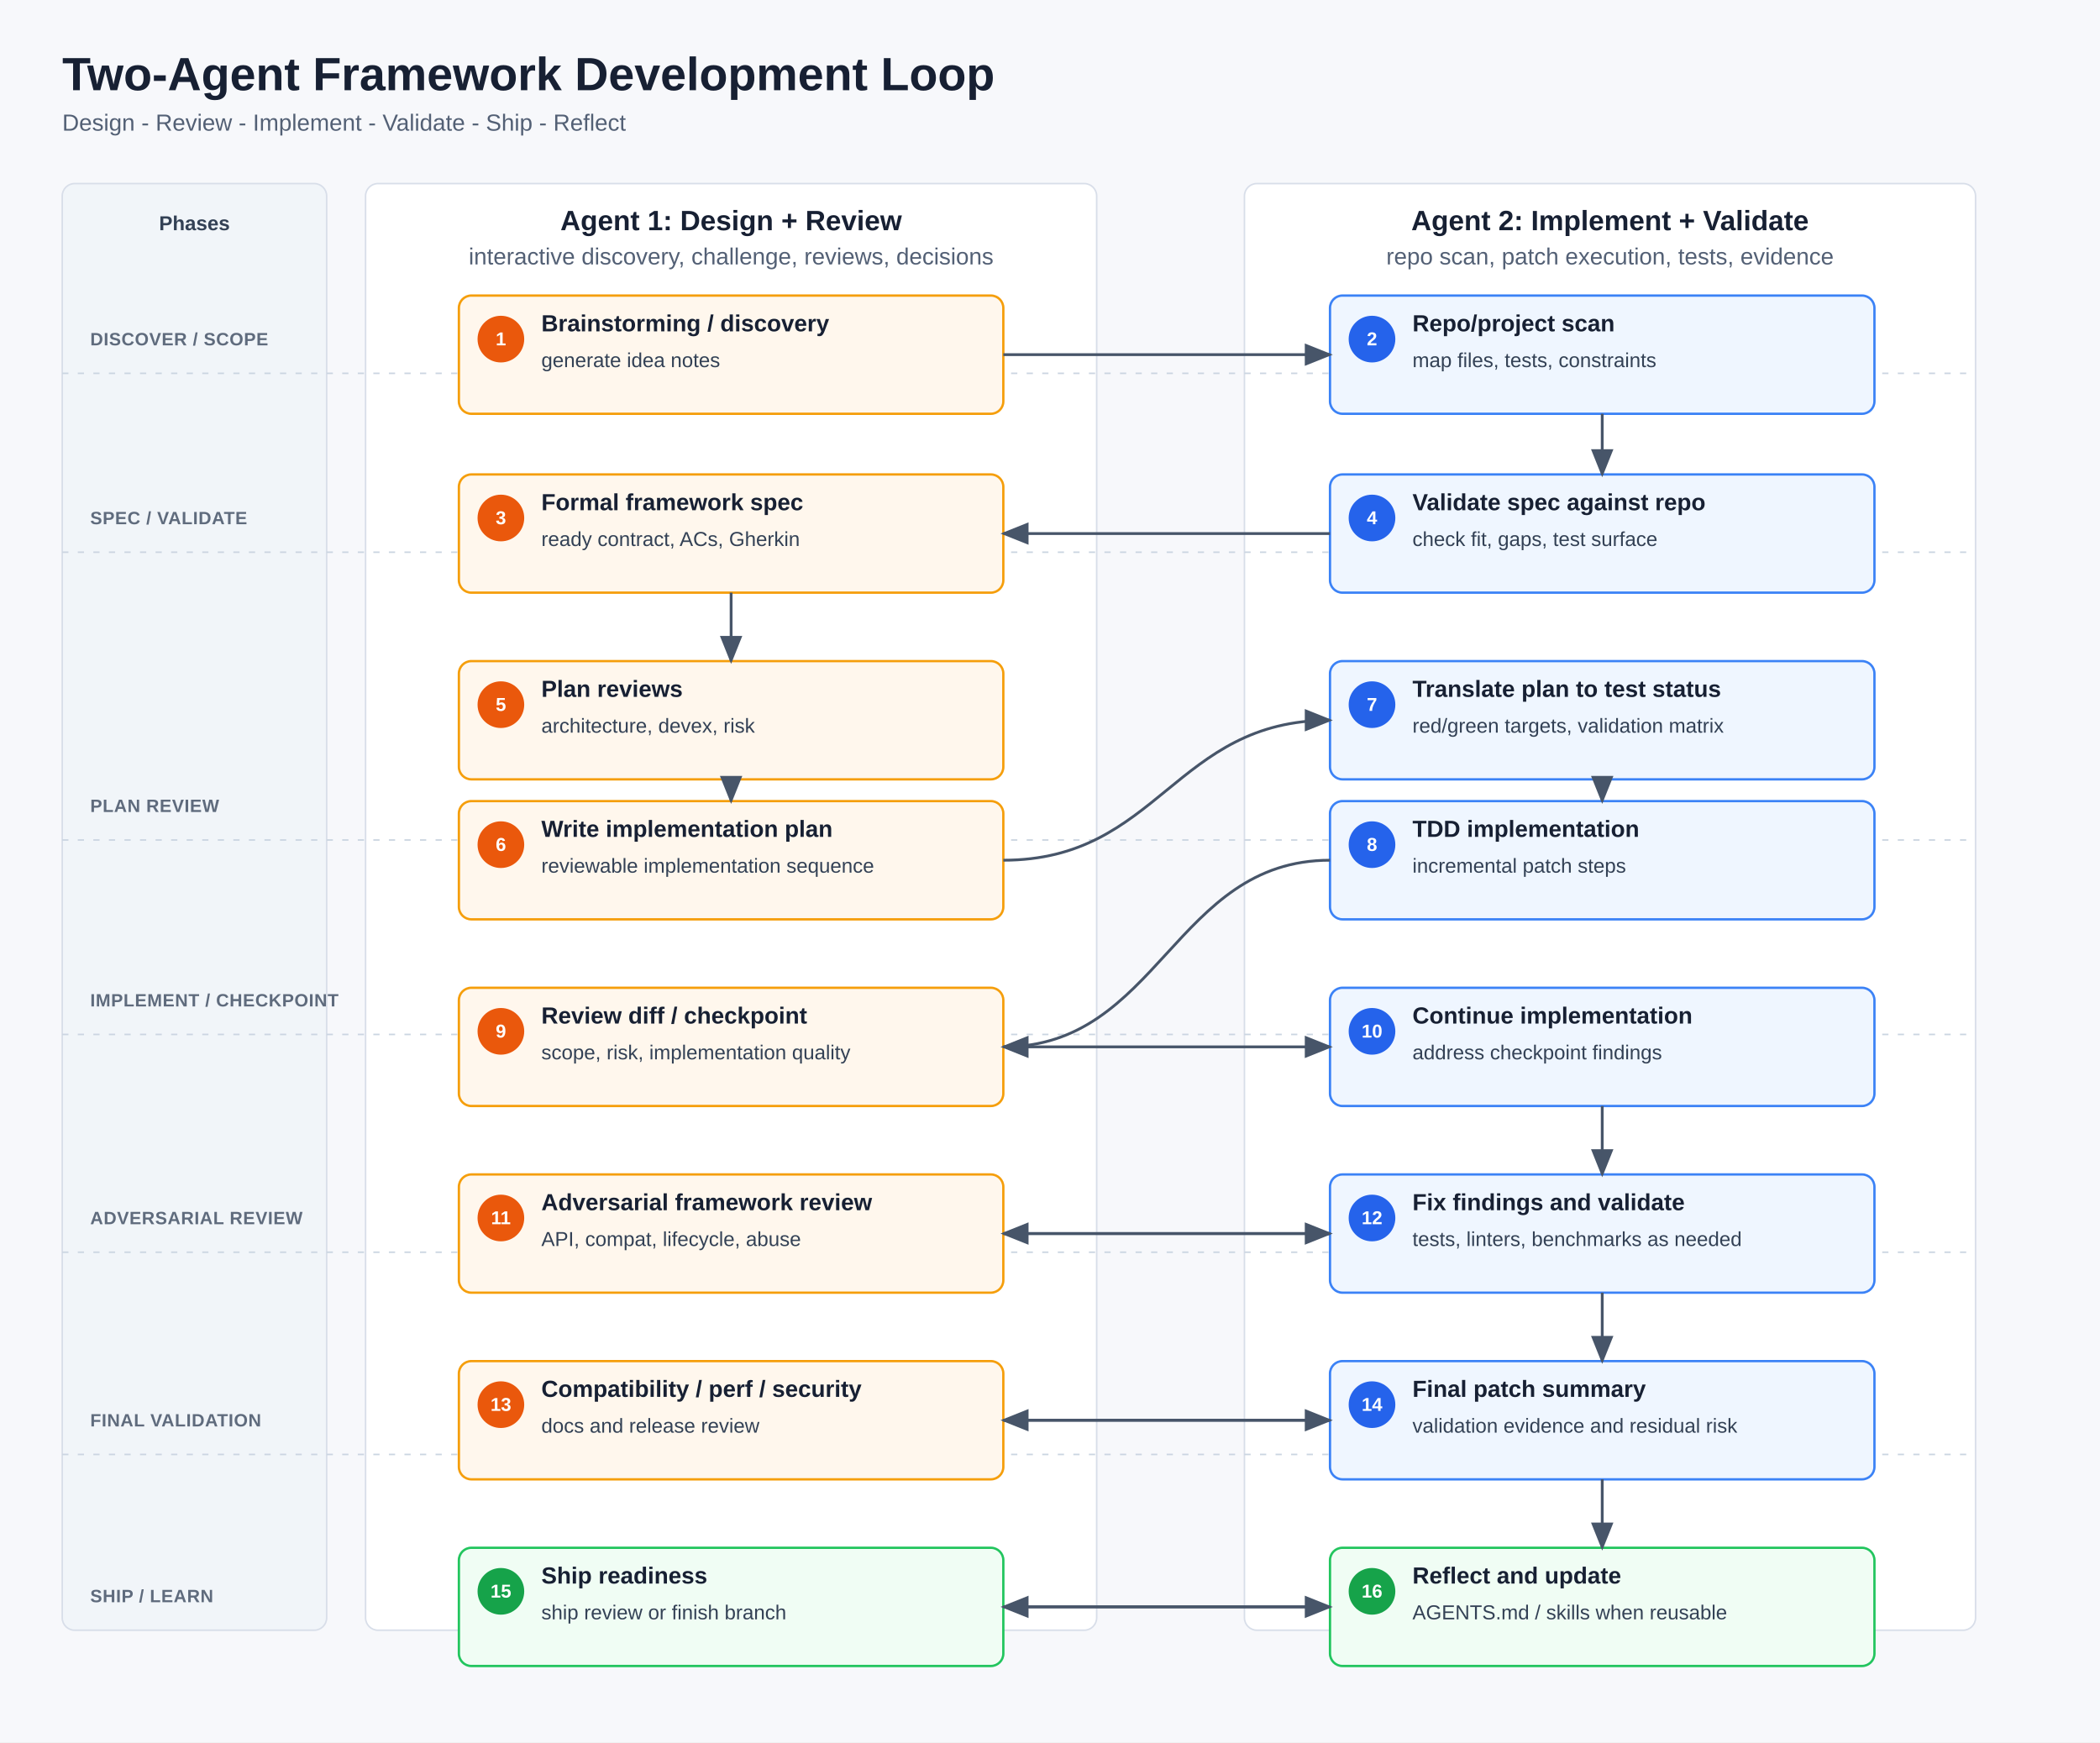
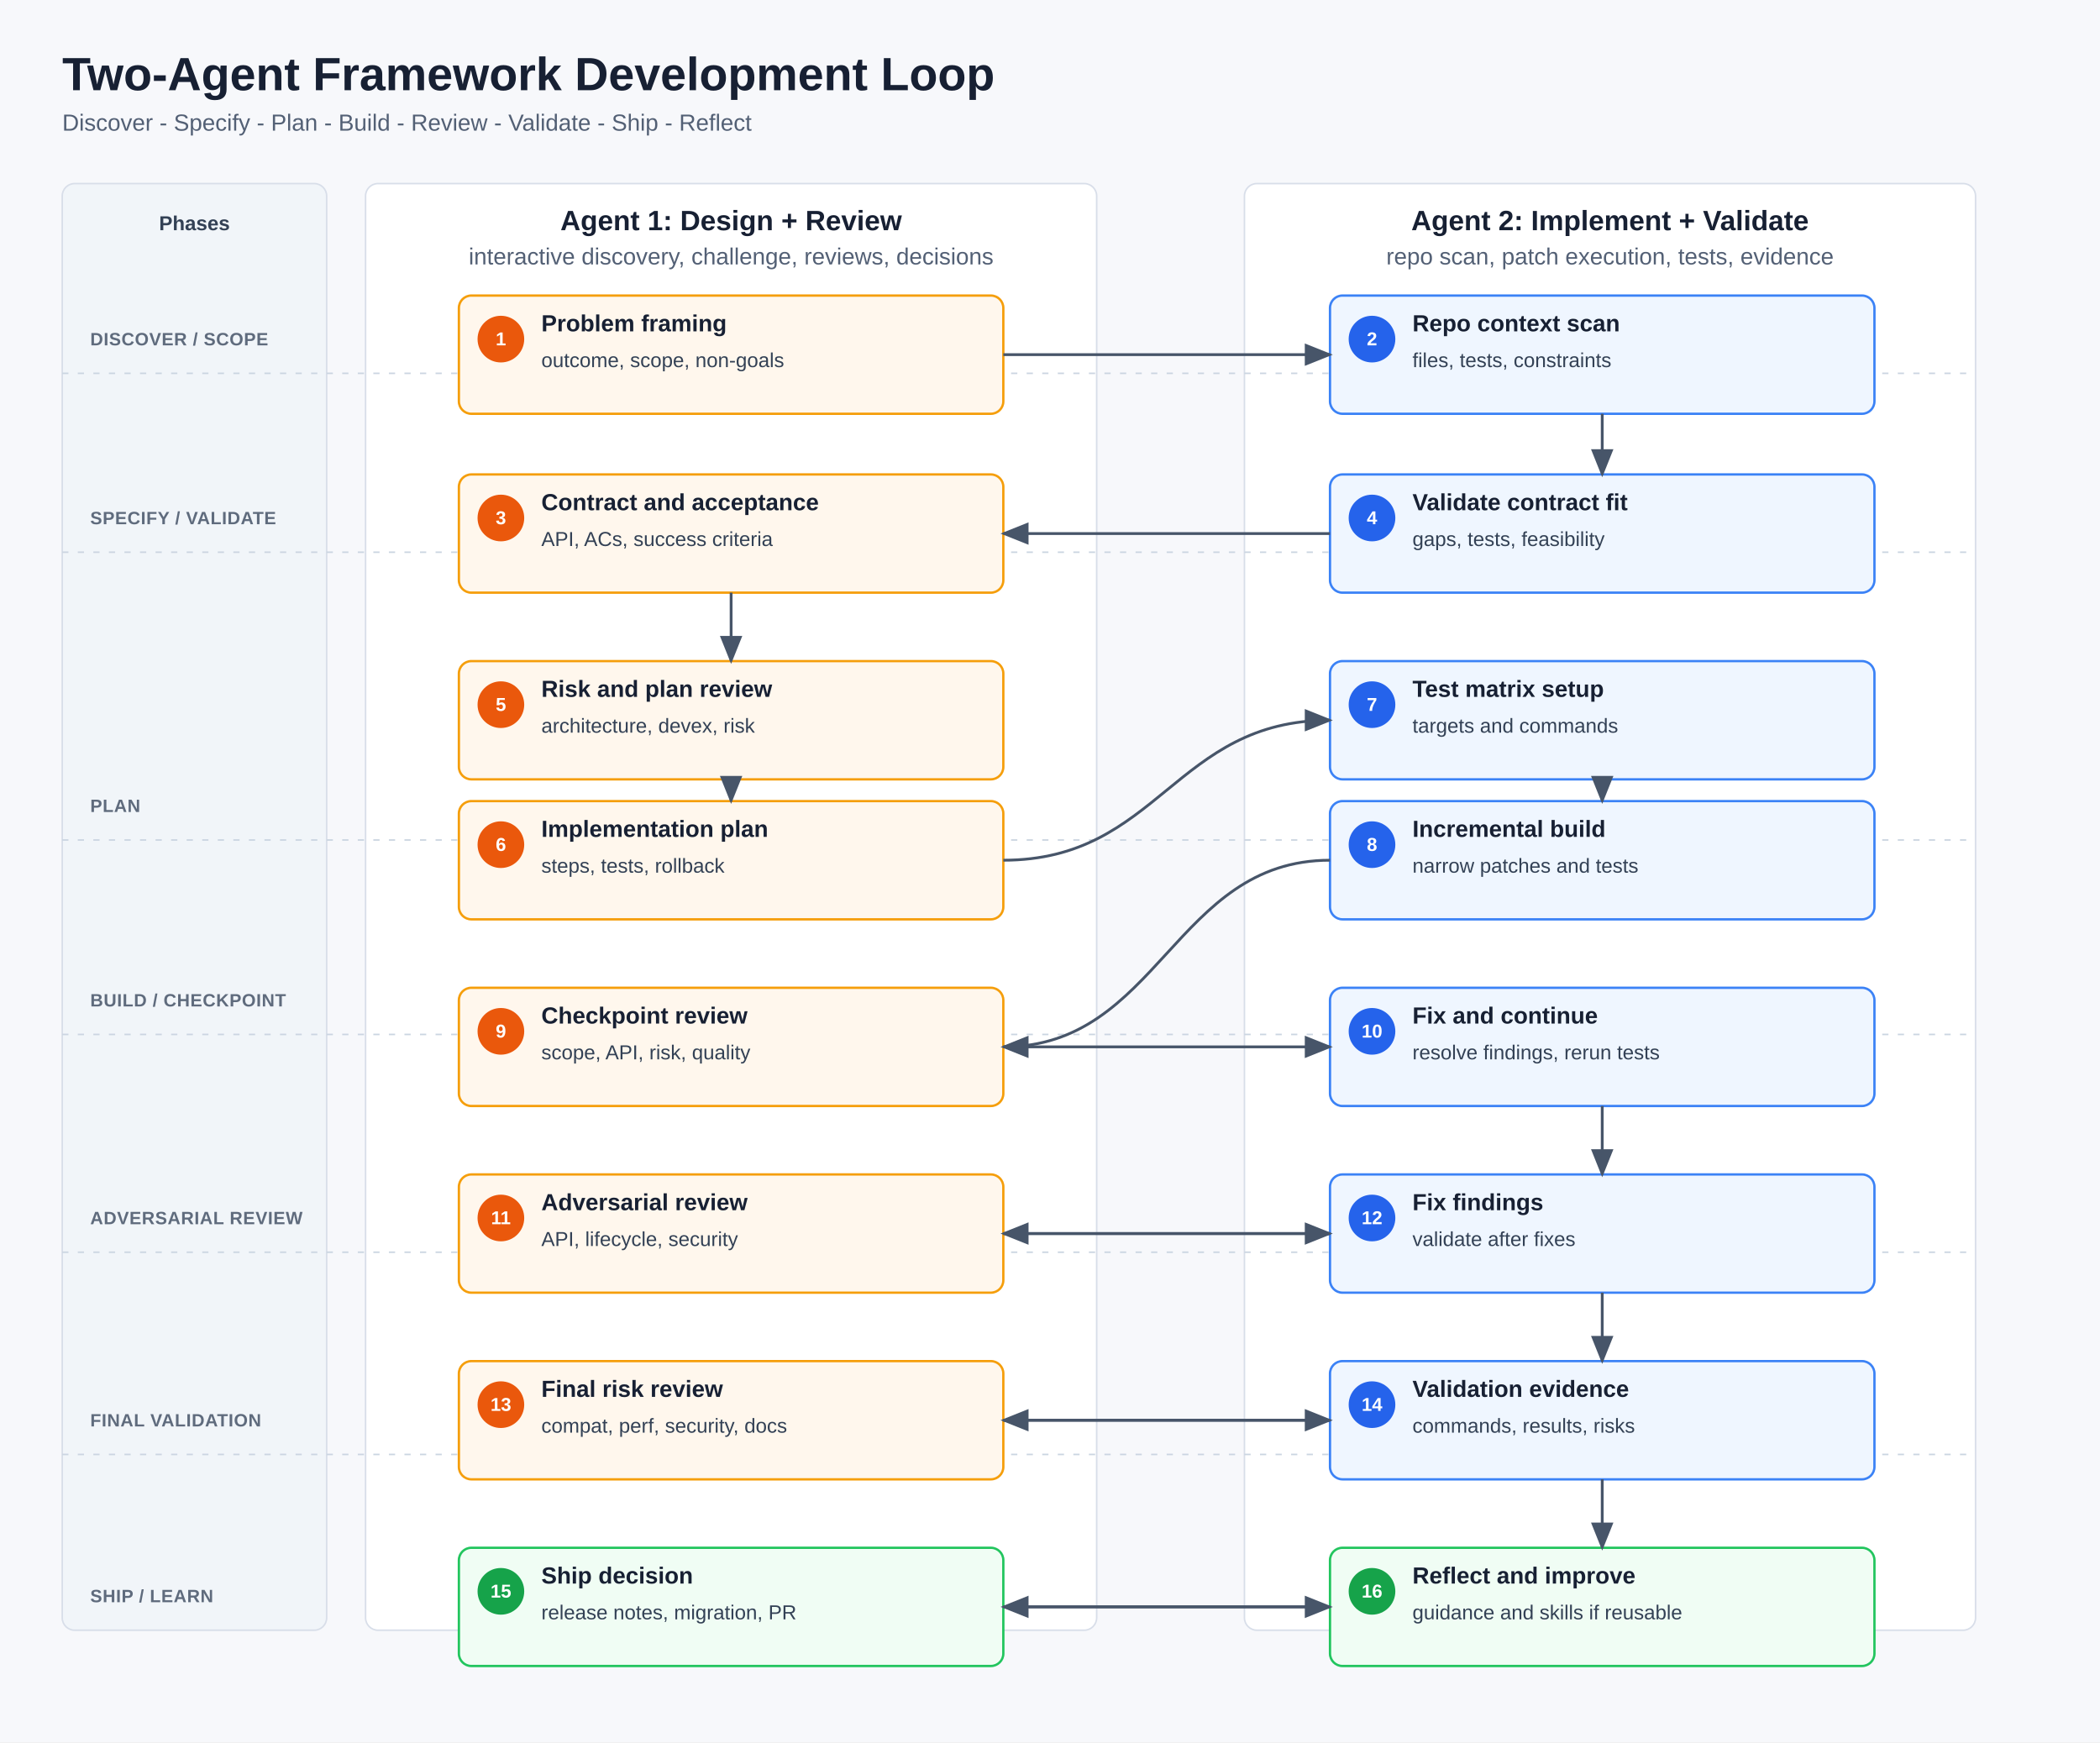
<svg xmlns="http://www.w3.org/2000/svg" width="1350" height="1120" viewBox="0 0 1350 1120" role="img" aria-labelledby="title desc">
  <defs>
    <style>
      .bg { fill: #f7f8fb; }
      .title { font: 700 30px Arial, sans-serif; fill: #172033; }
      .subtitle { font: 400 15px Arial, sans-serif; fill: #536075; }
      .lane-title { font: 700 18px Arial, sans-serif; fill: #172033; }
      .phase { font: 700 11.5px Arial, sans-serif; fill: #5f6b7d; letter-spacing: 0.3px; }
      .phase-heading { font: 700 13px Arial, sans-serif; fill: #334155; }
      .card-title { font: 700 15px Arial, sans-serif; fill: #172033; }
      .card-body { font: 400 13px Arial, sans-serif; fill: #334155; }
      .step { font: 700 12px Arial, sans-serif; fill: #ffffff; }
      .agent1-card { fill: #fff7ed; stroke: #f59e0b; stroke-width: 1.5; }
      .agent2-card { fill: #eff6ff; stroke: #3b82f6; stroke-width: 1.5; }
      .ship-card { fill: #f0fdf4; stroke: #22c55e; stroke-width: 1.5; }
      .lane { fill: #ffffff; stroke: #d8dee9; stroke-width: 1; }
      .phase-gutter { fill: #f1f5f9; stroke: #d8dee9; stroke-width: 1; }
      .phase-line { stroke: #cbd5e1; stroke-width: 1; stroke-dasharray: 4 6; }
      .arrow { stroke: #475569; stroke-width: 1.8; fill: none; marker-end: url(#arrowhead); }
      .badge-agent1 { fill: #ea580c; }
      .badge-agent2 { fill: #2563eb; }
      .badge-ship { fill: #16a34a; }
    </style>
    <marker id="arrowhead" markerWidth="10" markerHeight="8" refX="9" refY="4" orient="auto">
      <path d="M0,0 L10,4 L0,8 Z" fill="#475569" />
    </marker>
  </defs>
  <rect class="bg" x="0" y="0" width="1350" height="1120" rx="0" />
  <text class="title" x="40" y="58">Two-Agent Framework Development Loop</text>
-   <text class="subtitle" x="40" y="84">Design - Review - Implement - Validate - Ship - Reflect</text>
+   <text class="subtitle" x="40" y="84">Discover - Specify - Plan - Build - Review - Validate - Ship - Reflect</text>
  <rect class="phase-gutter" x="40" y="118" width="170" height="930" rx="8" />
  <rect class="lane" x="235" y="118" width="470" height="930" rx="8" />
  <rect class="lane" x="800" y="118" width="470" height="930" rx="8" />
  <text class="phase-heading" x="125" y="148" text-anchor="middle">Phases</text>
  <text class="lane-title" x="470" y="148" text-anchor="middle">Agent 1: Design + Review</text>
  <text class="subtitle" x="470" y="170" text-anchor="middle">interactive discovery, challenge, reviews, decisions</text>
  <text class="lane-title" x="1035" y="148" text-anchor="middle">Agent 2: Implement + Validate</text>
  <text class="subtitle" x="1035" y="170" text-anchor="middle">repo scan, patch execution, tests, evidence</text>
  <line class="phase-line" x1="40" y1="240" x2="1270" y2="240" />
  <line class="phase-line" x1="40" y1="355" x2="1270" y2="355" />
  <line class="phase-line" x1="40" y1="540" x2="1270" y2="540" />
  <line class="phase-line" x1="40" y1="665" x2="1270" y2="665" />
  <line class="phase-line" x1="40" y1="805" x2="1270" y2="805" />
  <line class="phase-line" x1="40" y1="935" x2="1270" y2="935" />
  <text class="phase" x="58" y="222">DISCOVER / SCOPE</text>
-   <text class="phase" x="58" y="337">SPEC / VALIDATE</text>
-   <text class="phase" x="58" y="522">PLAN REVIEW</text>
-   <text class="phase" x="58" y="647">IMPLEMENT / CHECKPOINT</text>
+   <text class="phase" x="58" y="337">SPECIFY / VALIDATE</text>
+   <text class="phase" x="58" y="522">PLAN</text>
+   <text class="phase" x="58" y="647">BUILD / CHECKPOINT</text>
  <text class="phase" x="58" y="787">ADVERSARIAL REVIEW</text>
  <text class="phase" x="58" y="917">FINAL VALIDATION</text>
  <text class="phase" x="58" y="1030">SHIP / LEARN</text>
  <g id="step-1">
    <rect class="agent1-card" x="295" y="190" width="350" height="76" rx="8" />
    <circle class="badge-agent1" cx="322" cy="218" r="15" />
    <text class="step" x="322" y="222" text-anchor="middle">1</text>
-     <text class="card-title" x="348" y="213">Brainstorming / discovery</text>
-     <text class="card-body" x="348" y="236">generate idea notes</text>
+     <text class="card-title" x="348" y="213">Problem framing</text>
+     <text class="card-body" x="348" y="236">outcome, scope, non-goals</text>
  </g>
  <g id="step-2">
    <rect class="agent2-card" x="855" y="190" width="350" height="76" rx="8" />
    <circle class="badge-agent2" cx="882" cy="218" r="15" />
    <text class="step" x="882" y="222" text-anchor="middle">2</text>
-     <text class="card-title" x="908" y="213">Repo/project scan</text>
-     <text class="card-body" x="908" y="236">map files, tests, constraints</text>
+     <text class="card-title" x="908" y="213">Repo context scan</text>
+     <text class="card-body" x="908" y="236">files, tests, constraints</text>
  </g>
  <g id="step-3">
    <rect class="agent1-card" x="295" y="305" width="350" height="76" rx="8" />
    <circle class="badge-agent1" cx="322" cy="333" r="15" />
    <text class="step" x="322" y="337" text-anchor="middle">3</text>
-     <text class="card-title" x="348" y="328">Formal framework spec</text>
-     <text class="card-body" x="348" y="351">ready contract, ACs, Gherkin</text>
+     <text class="card-title" x="348" y="328">Contract and acceptance</text>
+     <text class="card-body" x="348" y="351">API, ACs, success criteria</text>
  </g>
  <g id="step-4">
    <rect class="agent2-card" x="855" y="305" width="350" height="76" rx="8" />
    <circle class="badge-agent2" cx="882" cy="333" r="15" />
    <text class="step" x="882" y="337" text-anchor="middle">4</text>
-     <text class="card-title" x="908" y="328">Validate spec against repo</text>
-     <text class="card-body" x="908" y="351">check fit, gaps, test surface</text>
+     <text class="card-title" x="908" y="328">Validate contract fit</text>
+     <text class="card-body" x="908" y="351">gaps, tests, feasibility</text>
  </g>
  <g id="step-5">
    <rect class="agent1-card" x="295" y="425" width="350" height="76" rx="8" />
    <circle class="badge-agent1" cx="322" cy="453" r="15" />
    <text class="step" x="322" y="457" text-anchor="middle">5</text>
-     <text class="card-title" x="348" y="448">Plan reviews</text>
+     <text class="card-title" x="348" y="448">Risk and plan review</text>
    <text class="card-body" x="348" y="471">architecture, devex, risk</text>
  </g>
  <g id="step-6">
    <rect class="agent1-card" x="295" y="515" width="350" height="76" rx="8" />
    <circle class="badge-agent1" cx="322" cy="543" r="15" />
    <text class="step" x="322" y="547" text-anchor="middle">6</text>
-     <text class="card-title" x="348" y="538">Write implementation plan</text>
-     <text class="card-body" x="348" y="561">reviewable implementation sequence</text>
+     <text class="card-title" x="348" y="538">Implementation plan</text>
+     <text class="card-body" x="348" y="561">steps, tests, rollback</text>
  </g>
  <g id="step-7">
    <rect class="agent2-card" x="855" y="425" width="350" height="76" rx="8" />
    <circle class="badge-agent2" cx="882" cy="453" r="15" />
    <text class="step" x="882" y="457" text-anchor="middle">7</text>
-     <text class="card-title" x="908" y="448">Translate plan to test status</text>
-     <text class="card-body" x="908" y="471">red/green targets, validation matrix</text>
+     <text class="card-title" x="908" y="448">Test matrix setup</text>
+     <text class="card-body" x="908" y="471">targets and commands</text>
  </g>
  <g id="step-8">
    <rect class="agent2-card" x="855" y="515" width="350" height="76" rx="8" />
    <circle class="badge-agent2" cx="882" cy="543" r="15" />
    <text class="step" x="882" y="547" text-anchor="middle">8</text>
-     <text class="card-title" x="908" y="538">TDD implementation</text>
-     <text class="card-body" x="908" y="561">incremental patch steps</text>
+     <text class="card-title" x="908" y="538">Incremental build</text>
+     <text class="card-body" x="908" y="561">narrow patches and tests</text>
  </g>
  <g id="step-9">
    <rect class="agent1-card" x="295" y="635" width="350" height="76" rx="8" />
    <circle class="badge-agent1" cx="322" cy="663" r="15" />
    <text class="step" x="322" y="667" text-anchor="middle">9</text>
-     <text class="card-title" x="348" y="658">Review diff / checkpoint</text>
-     <text class="card-body" x="348" y="681">scope, risk, implementation quality</text>
+     <text class="card-title" x="348" y="658">Checkpoint review</text>
+     <text class="card-body" x="348" y="681">scope, API, risk, quality</text>
  </g>
  <g id="step-10">
    <rect class="agent2-card" x="855" y="635" width="350" height="76" rx="8" />
    <circle class="badge-agent2" cx="882" cy="663" r="15" />
    <text class="step" x="882" y="667" text-anchor="middle">10</text>
-     <text class="card-title" x="908" y="658">Continue implementation</text>
-     <text class="card-body" x="908" y="681">address checkpoint findings</text>
+     <text class="card-title" x="908" y="658">Fix and continue</text>
+     <text class="card-body" x="908" y="681">resolve findings, rerun tests</text>
  </g>
  <g id="step-11">
    <rect class="agent1-card" x="295" y="755" width="350" height="76" rx="8" />
    <circle class="badge-agent1" cx="322" cy="783" r="15" />
    <text class="step" x="322" y="787" text-anchor="middle">11</text>
-     <text class="card-title" x="348" y="778">Adversarial framework review</text>
-     <text class="card-body" x="348" y="801">API, compat, lifecycle, abuse</text>
+     <text class="card-title" x="348" y="778">Adversarial review</text>
+     <text class="card-body" x="348" y="801">API, lifecycle, security</text>
  </g>
  <g id="step-12">
    <rect class="agent2-card" x="855" y="755" width="350" height="76" rx="8" />
    <circle class="badge-agent2" cx="882" cy="783" r="15" />
    <text class="step" x="882" y="787" text-anchor="middle">12</text>
-     <text class="card-title" x="908" y="778">Fix findings and validate</text>
-     <text class="card-body" x="908" y="801">tests, linters, benchmarks as needed</text>
+     <text class="card-title" x="908" y="778">Fix findings</text>
+     <text class="card-body" x="908" y="801">validate after fixes</text>
  </g>
  <g id="step-13">
    <rect class="agent1-card" x="295" y="875" width="350" height="76" rx="8" />
    <circle class="badge-agent1" cx="322" cy="903" r="15" />
    <text class="step" x="322" y="907" text-anchor="middle">13</text>
-     <text class="card-title" x="348" y="898">Compatibility / perf / security</text>
-     <text class="card-body" x="348" y="921">docs and release review</text>
+     <text class="card-title" x="348" y="898">Final risk review</text>
+     <text class="card-body" x="348" y="921">compat, perf, security, docs</text>
  </g>
  <g id="step-14">
    <rect class="agent2-card" x="855" y="875" width="350" height="76" rx="8" />
    <circle class="badge-agent2" cx="882" cy="903" r="15" />
    <text class="step" x="882" y="907" text-anchor="middle">14</text>
-     <text class="card-title" x="908" y="898">Final patch summary</text>
-     <text class="card-body" x="908" y="921">validation evidence and residual risk</text>
+     <text class="card-title" x="908" y="898">Validation evidence</text>
+     <text class="card-body" x="908" y="921">commands, results, risks</text>
  </g>
  <g id="step-15">
    <rect class="ship-card" x="295" y="995" width="350" height="76" rx="8" />
    <circle class="badge-ship" cx="322" cy="1023" r="15" />
    <text class="step" x="322" y="1027" text-anchor="middle">15</text>
-     <text class="card-title" x="348" y="1018">Ship readiness</text>
-     <text class="card-body" x="348" y="1041">ship review or finish branch</text>
+     <text class="card-title" x="348" y="1018">Ship decision</text>
+     <text class="card-body" x="348" y="1041">release notes, migration, PR</text>
  </g>
  <g id="step-16">
    <rect class="ship-card" x="855" y="995" width="350" height="76" rx="8" />
    <circle class="badge-ship" cx="882" cy="1023" r="15" />
    <text class="step" x="882" y="1027" text-anchor="middle">16</text>
-     <text class="card-title" x="908" y="1018">Reflect and update</text>
-     <text class="card-body" x="908" y="1041">AGENTS.md / skills when reusable</text>
+     <text class="card-title" x="908" y="1018">Reflect and improve</text>
+     <text class="card-body" x="908" y="1041">guidance and skills if reusable</text>
  </g>
  <path class="arrow" d="M645,228 C745,228 755,228 855,228" />
  <path class="arrow" d="M1030,266 L1030,305" />
  <path class="arrow" d="M855,343 C755,343 745,343 645,343" />
  <path class="arrow" d="M470,381 L470,425" />
  <path class="arrow" d="M470,501 L470,515" />
  <path class="arrow" d="M645,553 C745,553 755,463 855,463" />
  <path class="arrow" d="M1030,501 L1030,515" />
  <path class="arrow" d="M855,553 C755,553 745,673 645,673" />
  <path class="arrow" d="M645,673 C745,673 755,673 855,673" />
  <path class="arrow" d="M1030,711 L1030,755" />
  <path class="arrow" d="M855,793 C755,793 745,793 645,793" />
  <path class="arrow" d="M645,793 C745,793 755,793 855,793" />
  <path class="arrow" d="M1030,831 L1030,875" />
  <path class="arrow" d="M855,913 C755,913 745,913 645,913" />
  <path class="arrow" d="M645,913 C745,913 755,913 855,913" />
  <path class="arrow" d="M1030,951 L1030,995" />
  <path class="arrow" d="M855,1033 C755,1033 745,1033 645,1033" />
  <path class="arrow" d="M645,1033 C745,1033 755,1033 855,1033" />
</svg>
